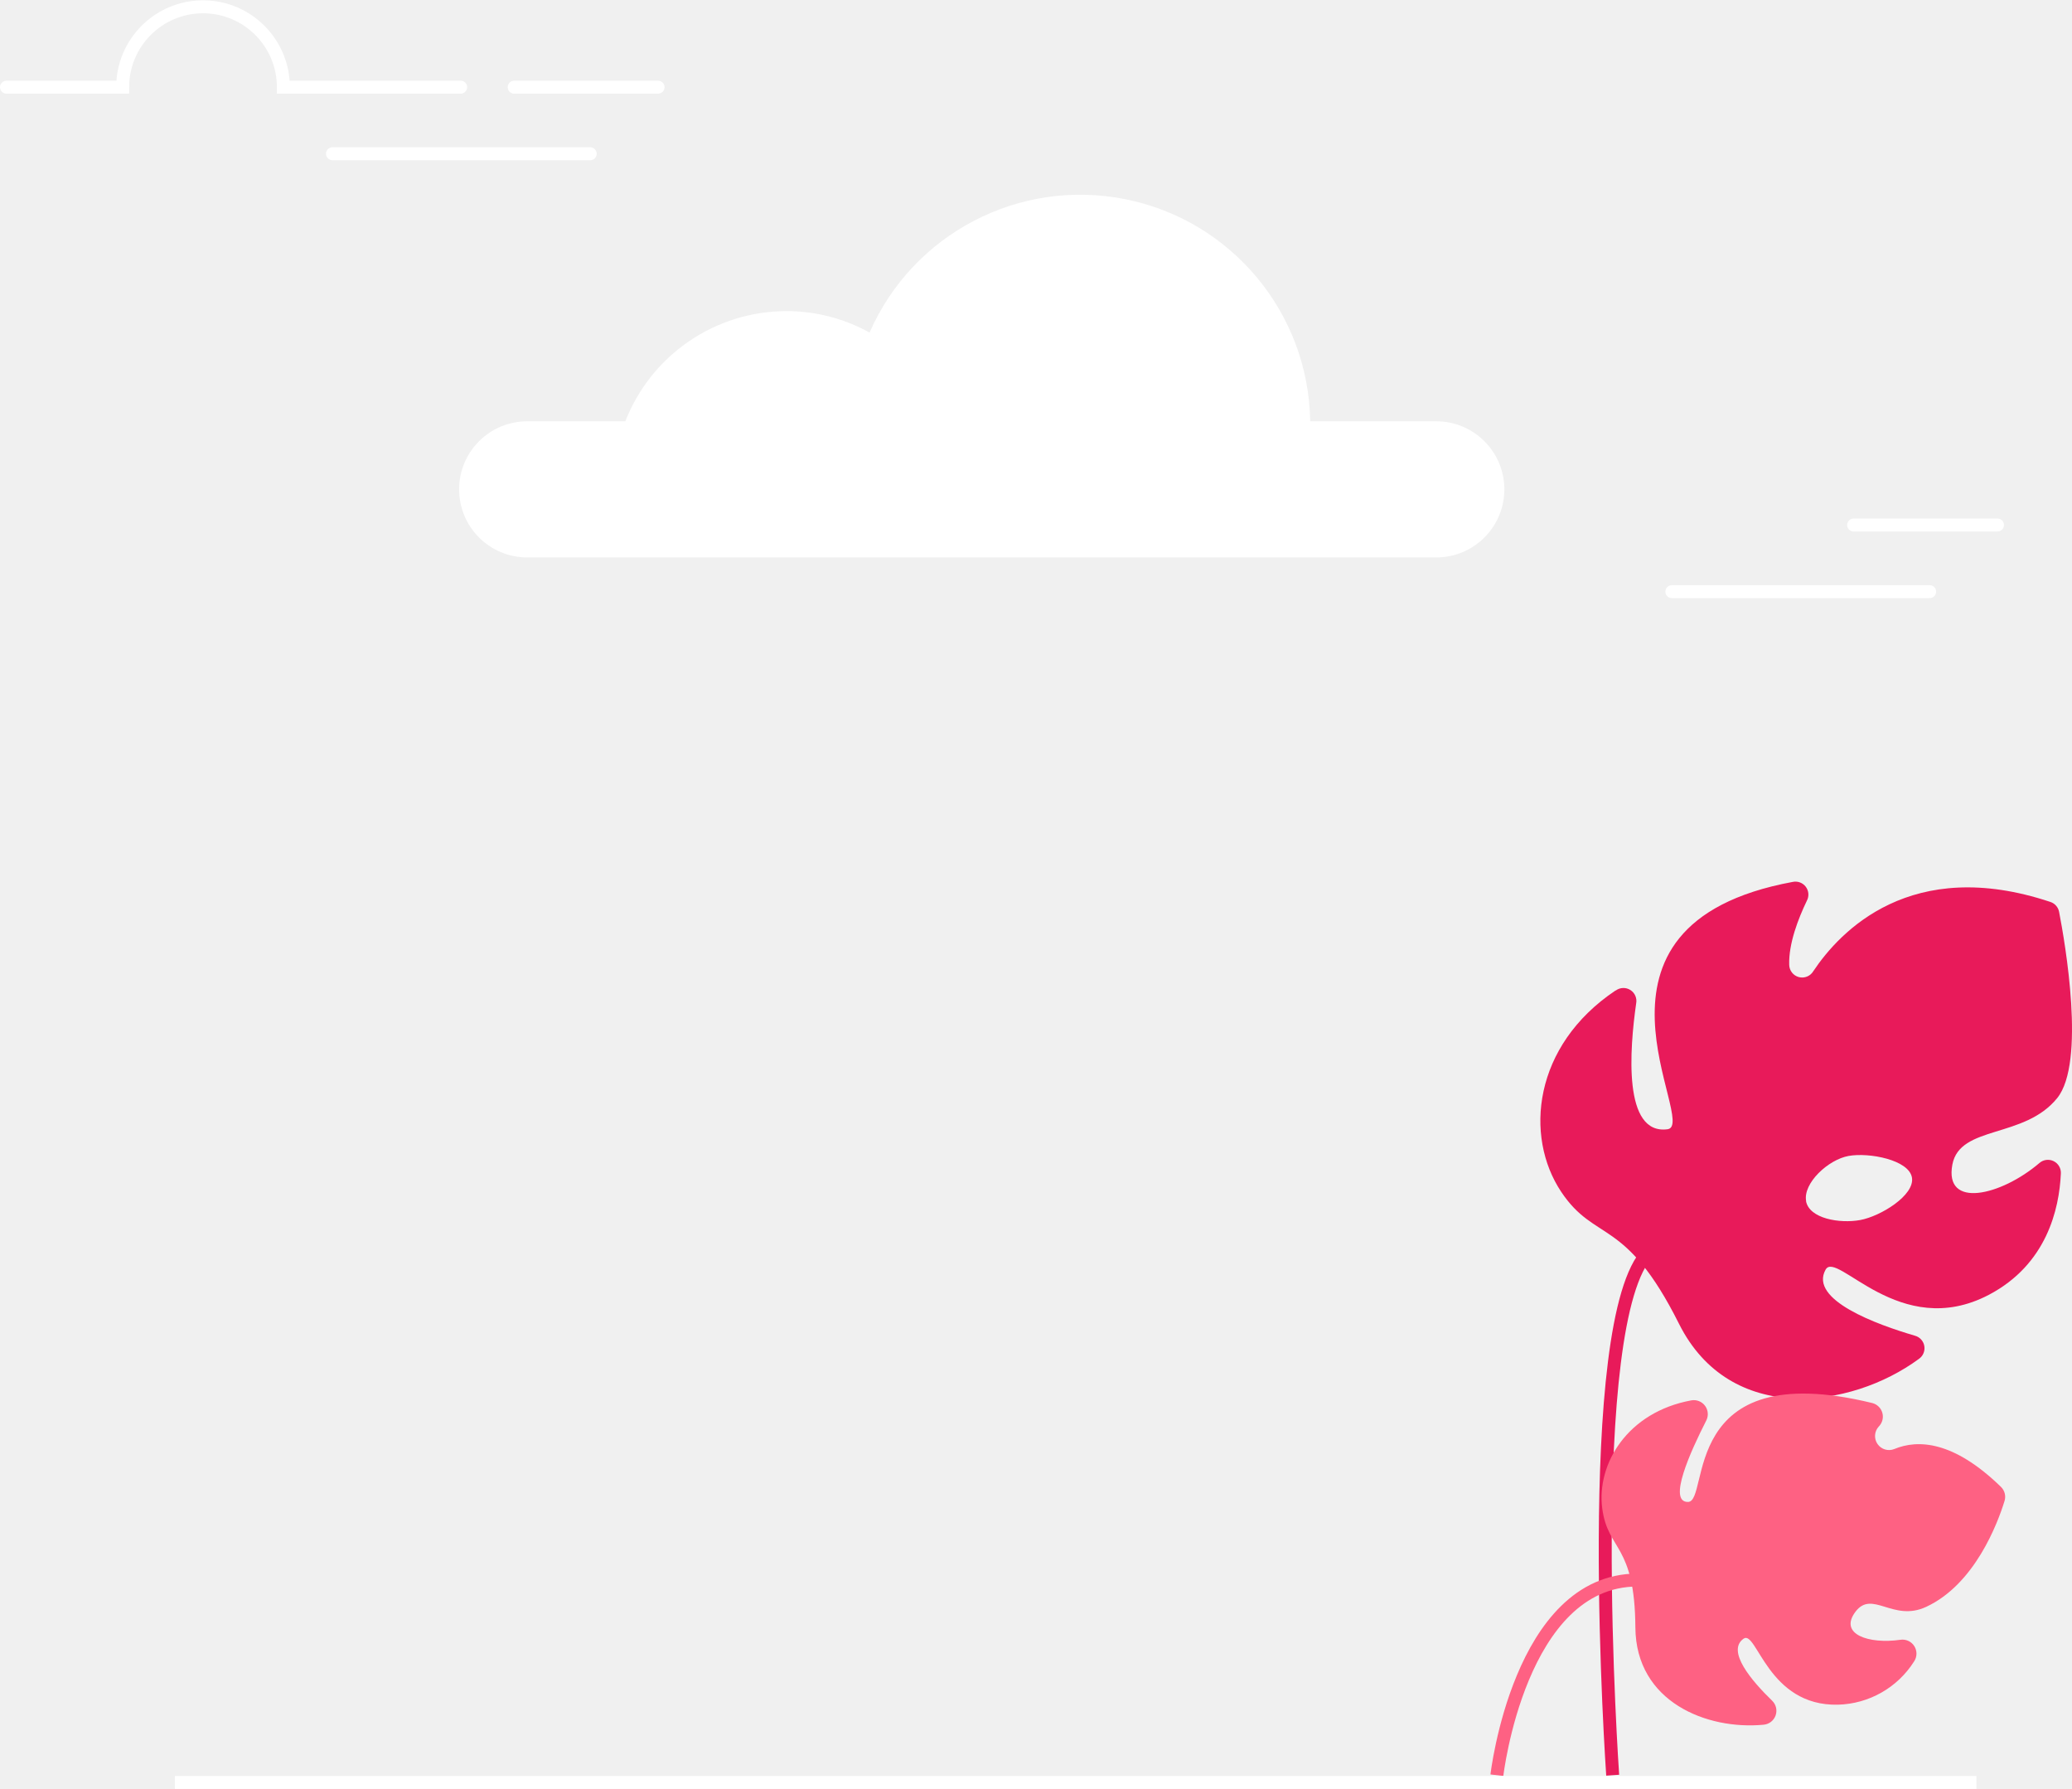
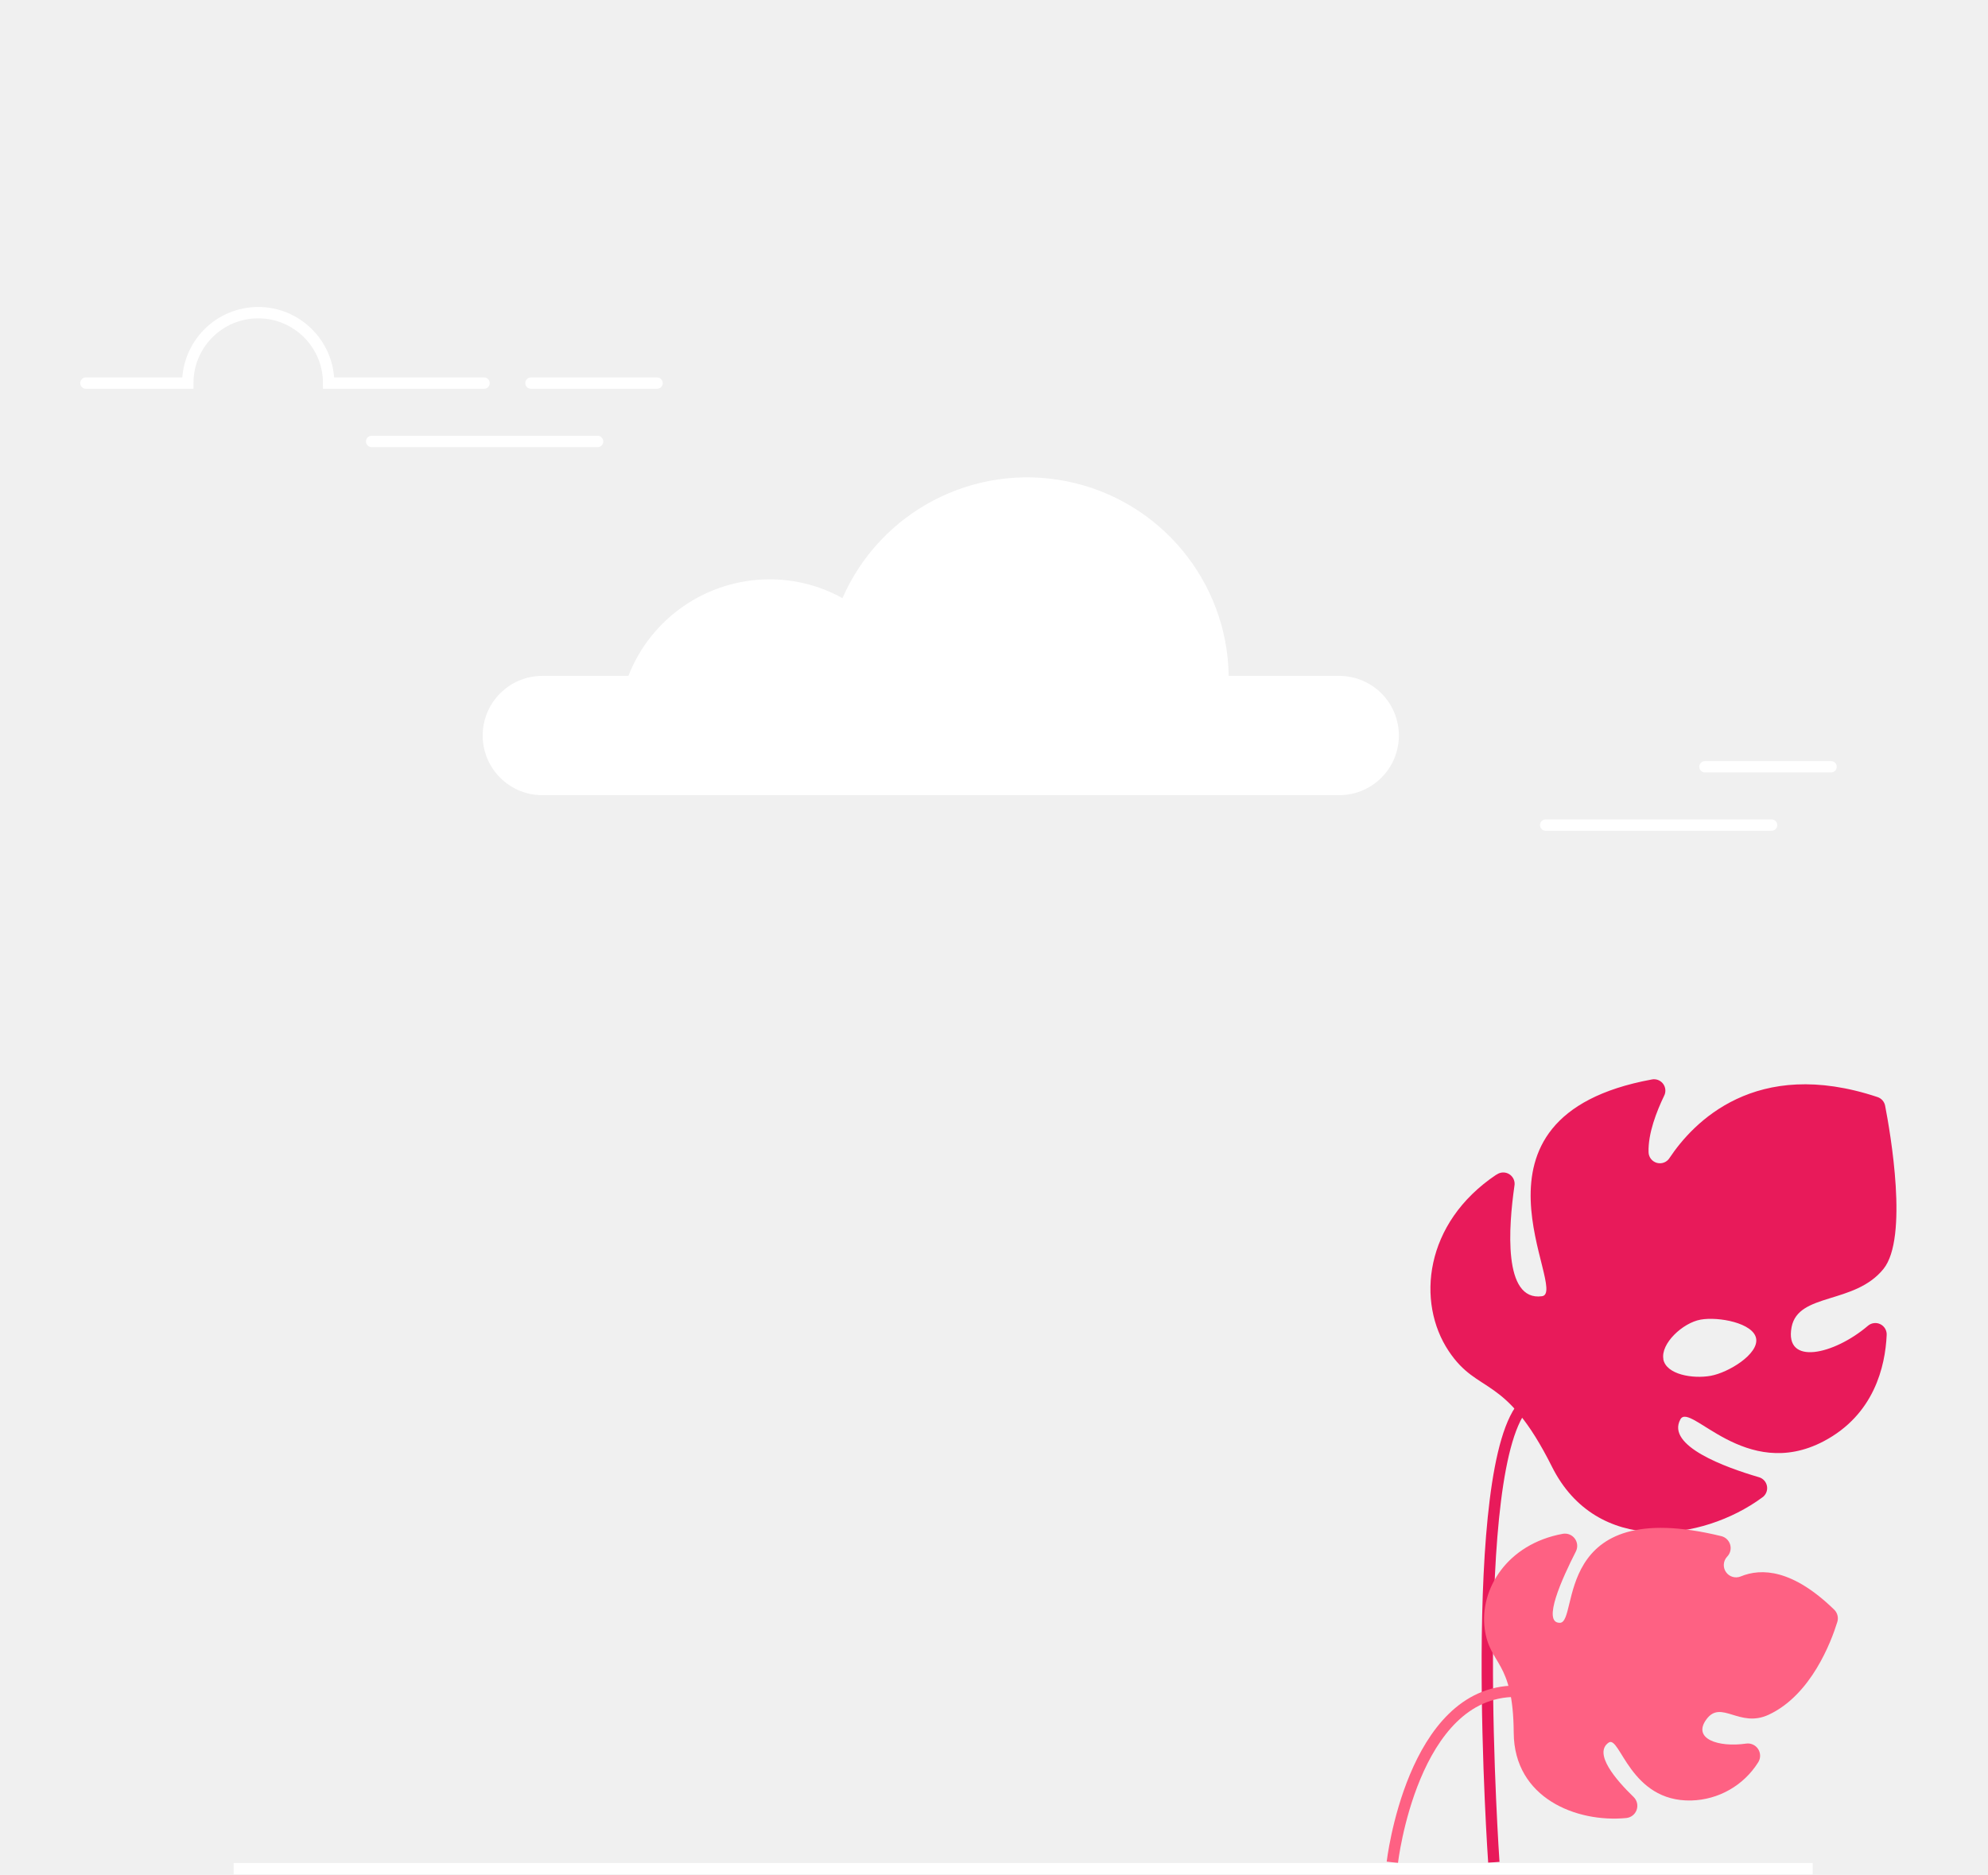
- <svg xmlns="http://www.w3.org/2000/svg" viewBox="0 0 319.75 276">
-   <path d="M263.47,206.82a2,2,0,0,1,3.15,2c-1,7-2.07,20.33,4.85,19.4,4.94-.66-16.65-31.53,19.32-38.16a2,2,0,0,1,2.18,2.89c-1.32,2.74-2.83,6.61-2.73,9.9a2,2,0,0,0,3.71,1c4.1-6.15,15.1-17.86,36.59-10.7a2,2,0,0,1,1.35,1.54c0.93,4.8,4.13,23.24-.29,28.72-5.09,6.31-15,4.14-16.18,10.25-1.3,6.91,7.51,4.82,13.42-.22a2,2,0,0,1,3.32,1.64c-0.25,5.45-2.18,14-11.12,18.69-13.78,7.21-23.48-7-25.19-3.88-2.59,4.66,7.94,8.47,13.78,10.18a2,2,0,0,1,.61,3.59c-10.52,7.74-29.13,10.28-37-5.41-8.3-16.59-12.93-12.49-18.19-20.38-5.71-8.57-4.33-22.54,8.38-31.05m29.4,32.47c0.5,2.73,5.2,3.51,8.35,2.94s8.47-3.83,8-6.56-6.62-3.9-9.78-3.33-7.05,4.22-6.55,6.95" transform="translate(-14.13 -54)" fill="#e81a5a" />
-   <path d="M263,327.88s-4.91-70.27,5.54-80.72" transform="translate(-14.13 -54)" fill="none" stroke="#e81a5a" stroke-miterlimit="10" stroke-width="2" />
-   <line x1="51.31" y1="23.72" x2="91.08" y2="23.72" fill="none" stroke="#fff" stroke-linecap="round" stroke-miterlimit="10" stroke-width="2" />
-   <path d="M85.22,67.45H57.86a12.4,12.4,0,1,0-24.8,0H15.13" transform="translate(-14.13 -54)" fill="none" stroke="#fff" stroke-linecap="round" stroke-miterlimit="10" stroke-width="2" />
-   <line x1="79.35" y1="13.45" x2="101.55" y2="13.45" fill="none" stroke="#fff" stroke-linecap="round" stroke-miterlimit="10" stroke-width="2" />
-   <line x1="258" y1="91.28" x2="297.78" y2="91.28" fill="none" stroke="#fff" stroke-linecap="round" stroke-miterlimit="10" stroke-width="2" />
-   <line x1="286.05" y1="81" x2="308.25" y2="81" fill="none" stroke="#fff" stroke-linecap="round" stroke-miterlimit="10" stroke-width="2" />
-   <path d="M235.77,119H216.32a35.49,35.49,0,0,0-68-13.69A26.34,26.34,0,0,0,135.43,102a26.72,26.72,0,0,0-24.8,17H95.48a10.49,10.49,0,0,0,0,21h140.3a10.49,10.49,0,0,0,0-21" transform="translate(-14.13 -54)" fill="#fff" />
-   <path d="M322.92,283.4a2.14,2.14,0,0,1,.55,2.17c-1.06,3.43-4.58,12.85-12.1,16.34-5.13,2.38-8.33-2.7-10.92.77s2.1,5,6.92,4.31a2.16,2.16,0,0,1,2.14,3.34A14.34,14.34,0,0,1,297.78,317c-10.84.27-12.55-11.58-14.57-10.19-2.72,1.89,1.27,6.55,4.39,9.57a2.16,2.16,0,0,1-1.3,3.71c-8.76.84-19.72-3.51-19.8-15-0.08-12.94-4.25-11.8-5.11-18.35-0.91-6.88,3.88-14.88,13.74-16.69a2.16,2.16,0,0,1,2.31,3.11c-2.41,4.73-6,12.6-2.82,12.56,3.46,0-1.58-22.58,28.43-15.26a2.16,2.16,0,0,1,1.09,3.54l-0.1.11a2.16,2.16,0,0,0,2.41,3.45c3.66-1.52,9.16-1.27,16.47,5.84" transform="translate(-14.13 -54)" fill="#fe6183" />
-   <path d="M245.13,327.88s3.48-30.11,21.7-30.11" transform="translate(-14.13 -54)" fill="none" stroke="#fe6183" stroke-miterlimit="10" stroke-width="2" />
-   <line x1="27" y1="275" x2="305" y2="275" fill="none" stroke="#fff" stroke-width="2" />
+ <svg xmlns="http://www.w3.org/2000/svg" viewBox="0 0 350 330">
+   <g>
+     <path d="M263.47,206.82a2,2,0,0,1,3.15,2c-1,7-2.07,20.33,4.85,19.4,4.94-.66-16.65-31.53,19.32-38.16a2,2,0,0,1,2.18,2.89c-1.32,2.74-2.83,6.61-2.73,9.9a2,2,0,0,0,3.71,1c4.1-6.15,15.1-17.86,36.59-10.7a2,2,0,0,1,1.35,1.54c0.93,4.8,4.13,23.24-.29,28.72-5.09,6.31-15,4.14-16.18,10.25-1.3,6.91,7.51,4.82,13.42-.22a2,2,0,0,1,3.32,1.64c-0.25,5.45-2.18,14-11.12,18.69-13.78,7.21-23.48-7-25.19-3.88-2.59,4.66,7.94,8.47,13.78,10.18a2,2,0,0,1,.61,3.59c-10.52,7.74-29.13,10.28-37-5.41-8.3-16.59-12.93-12.49-18.19-20.38-5.71-8.57-4.33-22.54,8.38-31.05m29.4,32.47c0.5,2.73,5.2,3.51,8.35,2.94s8.47-3.83,8-6.56-6.62-3.9-9.78-3.33-7.05,4.22-6.55,6.95" fill="#e81a5a" />
+     <path d="M263,327.88s-4.91-70.27,5.54-80.72" fill="none" stroke="#e81a5a" stroke-miterlimit="10" stroke-width="2" />
+   </g>
+   <line x1="65.43" y1="77.72" x2="105.21" y2="77.72" fill="none" stroke="#fff" stroke-linecap="round" stroke-miterlimit="10" stroke-width="2" />
+   <g>
+     <path d="M85.22,67.45H57.86a12.4,12.4,0,1,0-24.8,0H15.13" fill="none" stroke="#fff" stroke-linecap="round" stroke-miterlimit="10" stroke-width="2" />
+     <line x1="93.48" y1="67.45" x2="115.68" y2="67.45" fill="none" stroke="#fff" stroke-linecap="round" stroke-miterlimit="10" stroke-width="2" />
+   </g>
+   <line x1="272.13" y1="145.27" x2="311.9" y2="145.27" fill="none" stroke="#fff" stroke-linecap="round" stroke-miterlimit="10" stroke-width="2" />
+   <line x1="300.17" y1="135" x2="322.37" y2="135" fill="none" stroke="#fff" stroke-linecap="round" stroke-miterlimit="10" stroke-width="2" />
+   <g>
+     <path d="M235.77,119H216.32a35.49,35.49,0,0,0-68-13.69A26.34,26.34,0,0,0,135.43,102a26.72,26.72,0,0,0-24.8,17H95.48a10.49,10.49,0,0,0,0,21h140.3a10.49,10.49,0,0,0,0-21" fill="#fff" />
+   </g>
+   <g>
+     <path d="M322.92,283.4a2.14,2.14,0,0,1,.55,2.17c-1.06,3.43-4.58,12.85-12.1,16.34-5.13,2.38-8.33-2.7-10.92.77s2.1,5,6.92,4.31a2.16,2.16,0,0,1,2.14,3.34A14.34,14.34,0,0,1,297.78,317c-10.84.27-12.55-11.58-14.57-10.19-2.72,1.89,1.27,6.55,4.39,9.57a2.16,2.16,0,0,1-1.3,3.71c-8.76.84-19.72-3.51-19.8-15-0.08-12.94-4.25-11.8-5.11-18.35-0.91-6.88,3.88-14.88,13.74-16.69a2.16,2.16,0,0,1,2.31,3.11c-2.41,4.73-6,12.6-2.82,12.56,3.46,0-1.58-22.58,28.43-15.26a2.16,2.16,0,0,1,1.09,3.54l-0.1.11a2.16,2.16,0,0,0,2.41,3.45c3.66-1.52,9.16-1.27,16.47,5.84" fill="#fe6183" />
+     <path d="M245.13,327.88s3.48-30.11,21.7-30.11" fill="none" stroke="#fe6183" stroke-miterlimit="10" stroke-width="2" />
+   </g>
+   <g>
+     <line x1="41.13" y1="329" x2="319.13" y2="329" fill="none" stroke="#fff" stroke-width="2" />
+   </g>
</svg>
